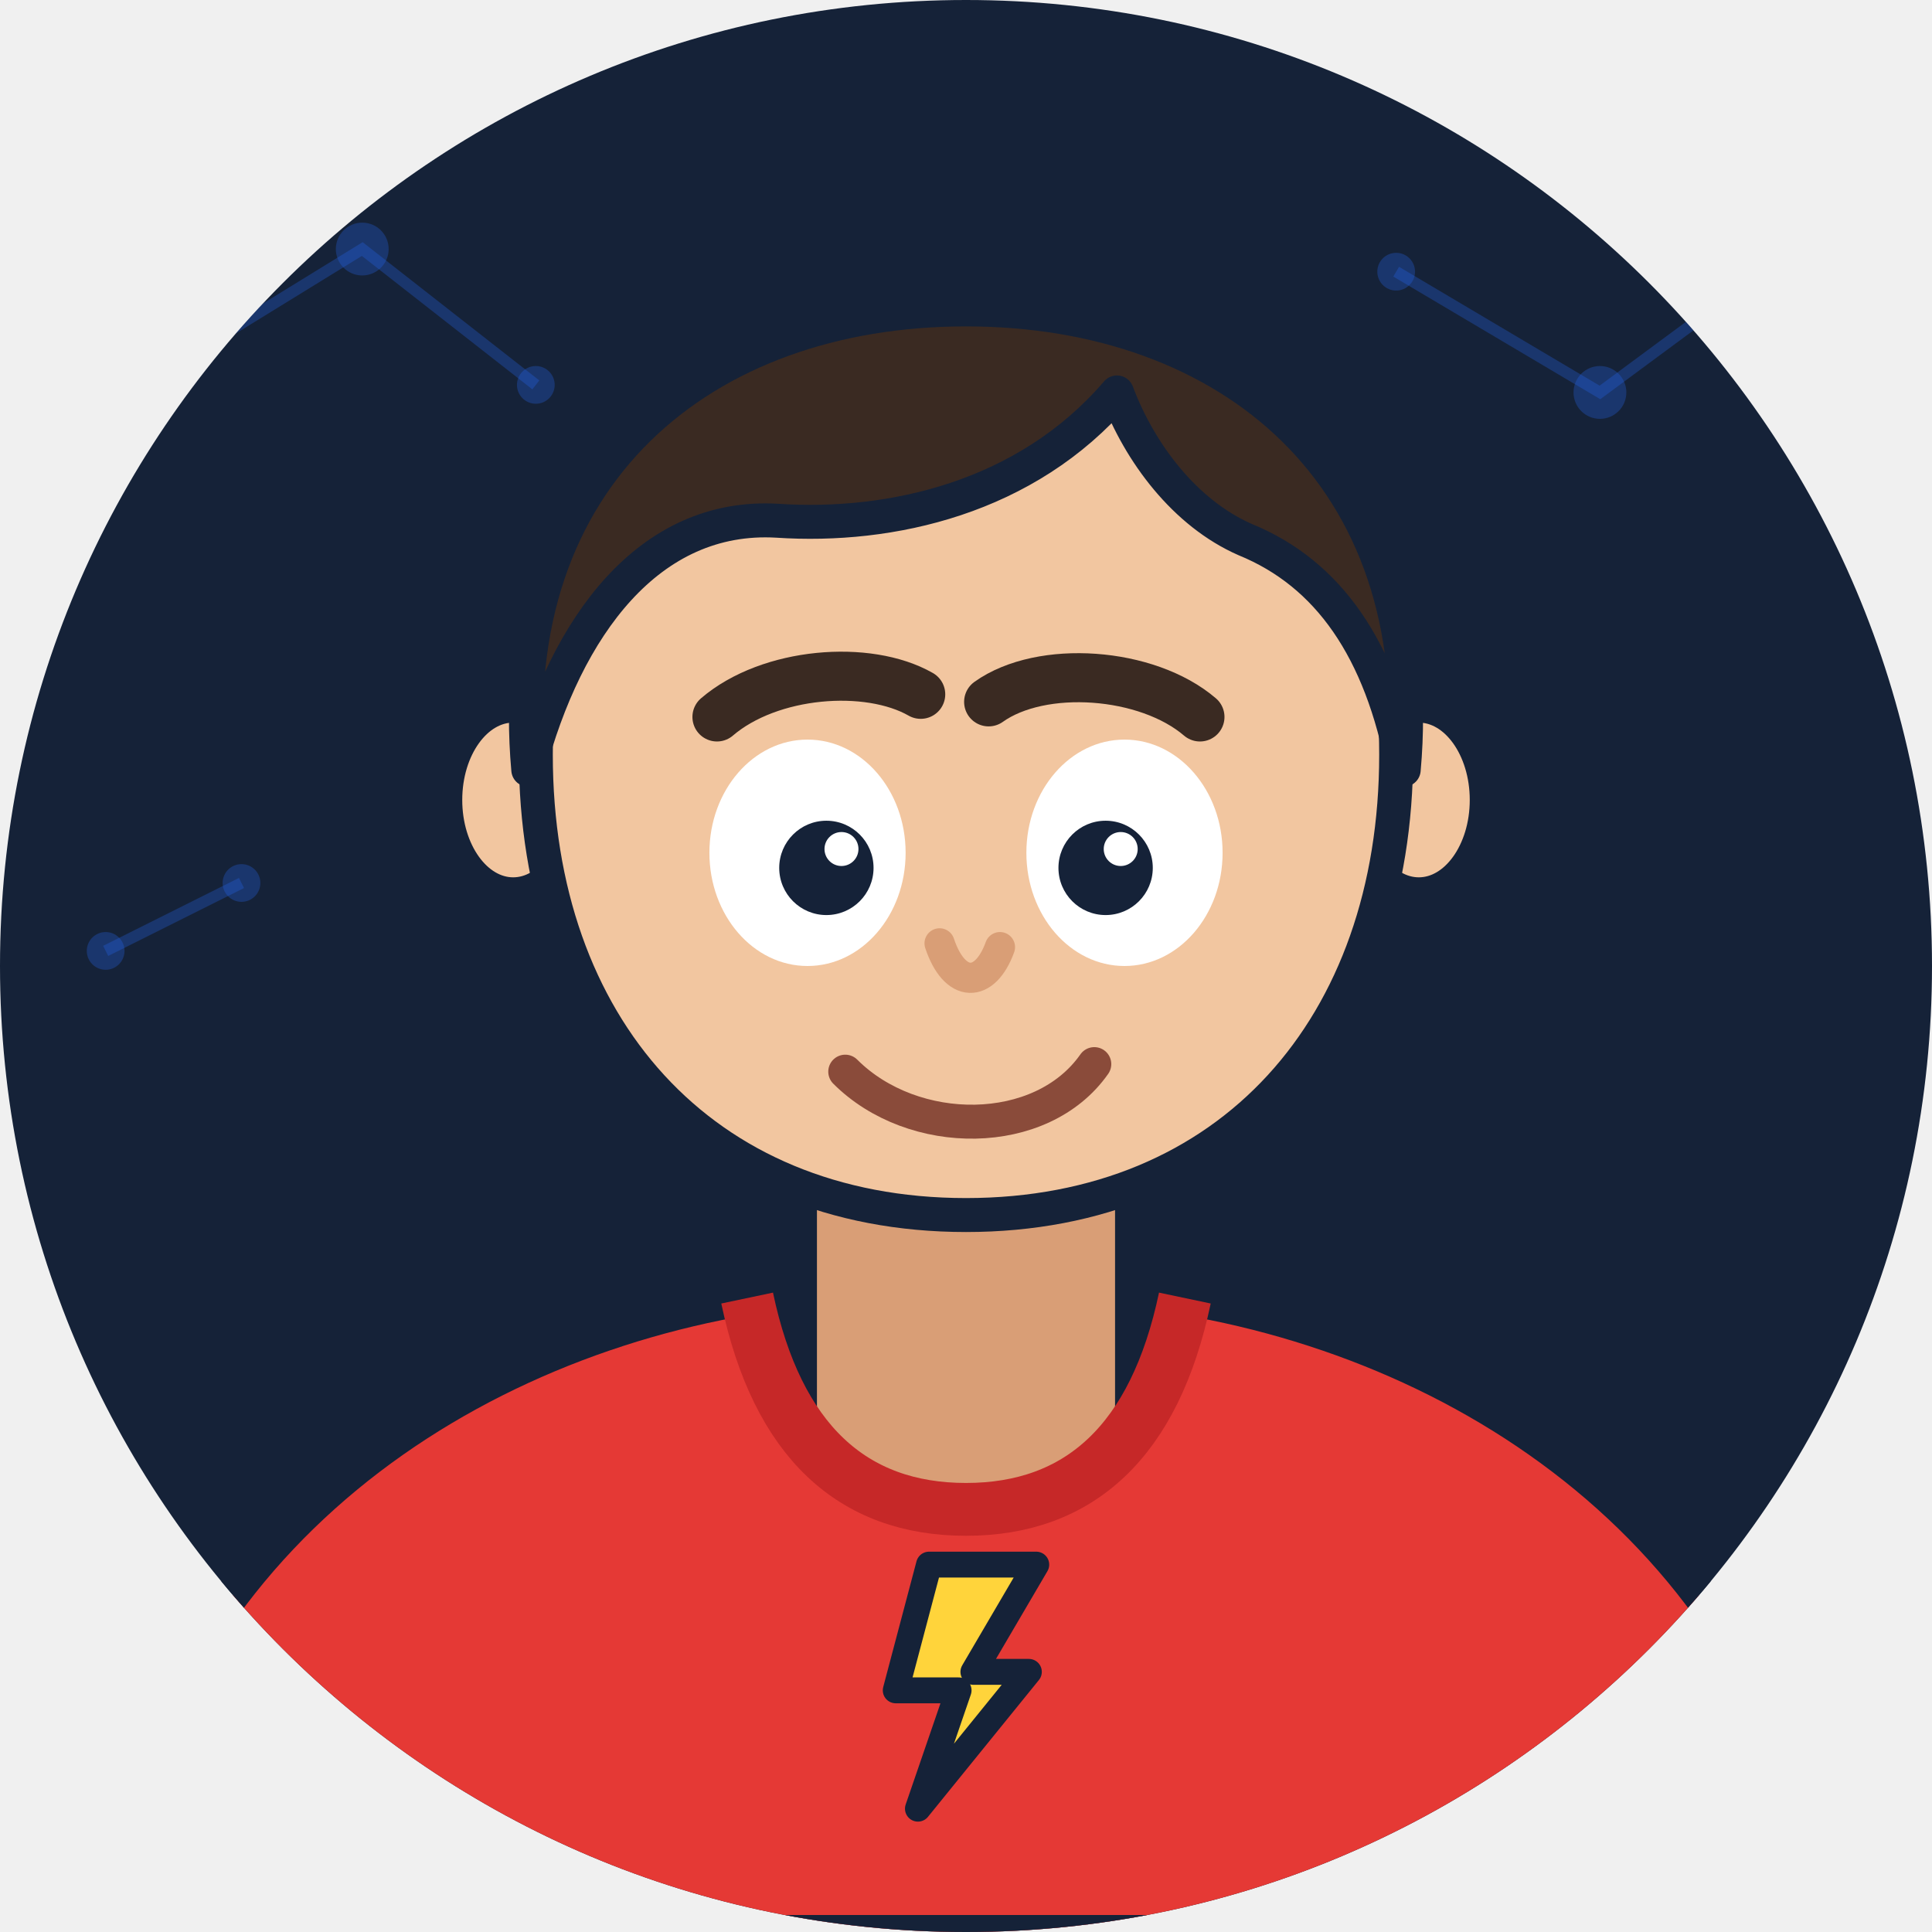
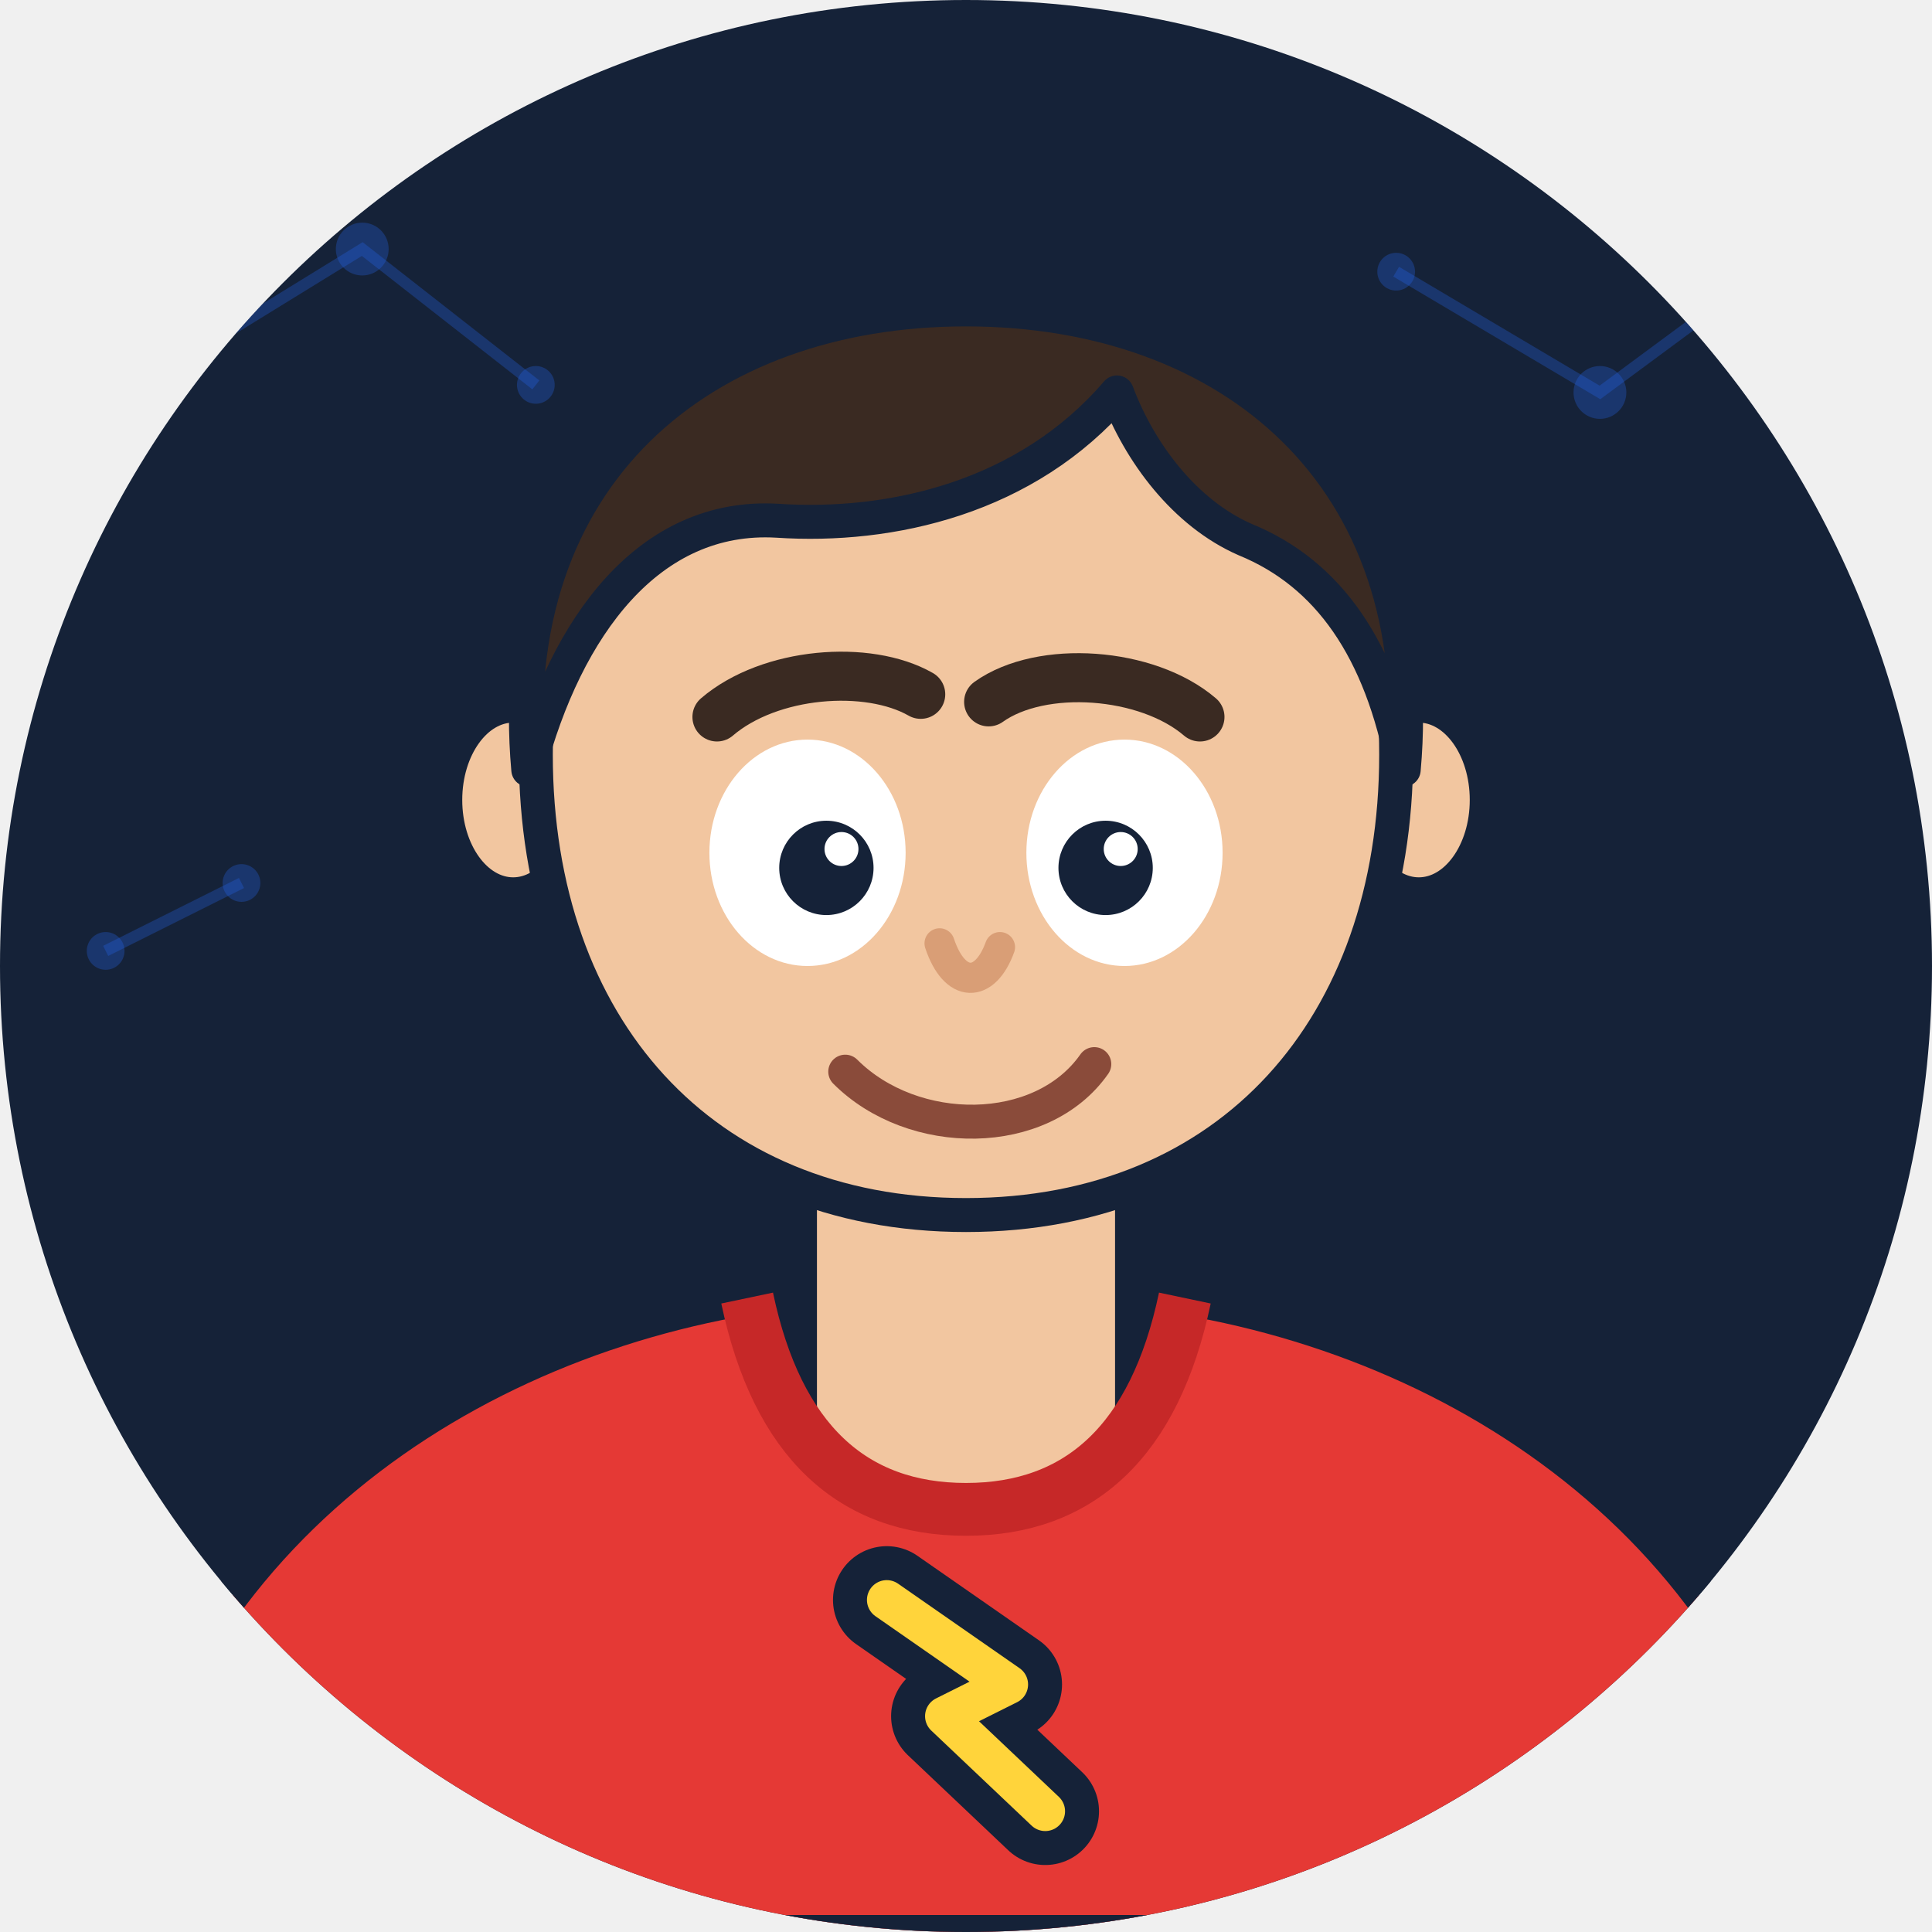
<svg xmlns="http://www.w3.org/2000/svg" viewBox="0 0 512 512" width="512" height="512" role="img" aria-labelledby="t">
  <defs>
    <clipPath id="disc">
      <circle cx="256" cy="256" r="256" />
    </clipPath>
  </defs>
  <g clip-path="url(#disc)">
    <rect width="512" height="512" fill="#152238" />
    <g stroke="#2563EB" stroke-width="3" opacity="0.30" fill="none">
      <path d="M 44 98 L 96 66 L 142 102" />
      <path d="M 370 72 L 424 104 L 470 70" />
      <path d="M 28 252 L 64 234" />
    </g>
    <g fill="#2563EB" opacity="0.30">
      <circle cx="44" cy="98" r="6" />
      <circle cx="96" cy="66" r="7" />
      <circle cx="142" cy="102" r="5" />
      <circle cx="370" cy="72" r="5" />
      <circle cx="424" cy="104" r="7" />
      <circle cx="470" cy="70" r="5" />
      <circle cx="28" cy="252" r="5" />
      <circle cx="64" cy="234" r="5" />
    </g>
-     <path d="M 212 300 V 404 H 300 V 300" fill="#D99E76" stroke="#152238" stroke-width="9" stroke-linejoin="round" />
-     <path d="M 26 512 C 38 414 116 358 198 344 C 206 382 226 400 256 400 C 286 400 306 382 314 344 C 396 358 474 414 486 512 Z" fill="#E53935" stroke="#152238" stroke-width="9" stroke-linejoin="round" />
-     <path d="M 198 344 C 206 382 226 400 256 400 C 286 400 306 382 314 344" fill="none" stroke="#C62828" stroke-width="14" stroke-linecap="butt" />
-     <ellipse cx="136" cy="212" rx="18" ry="25" fill="#F2C6A0" stroke="#152238" stroke-width="9" />
-     <ellipse cx="376" cy="212" rx="18" ry="25" fill="#F2C6A0" stroke="#152238" stroke-width="9" />
-     <path d="M 256 76 C 332 76 370 132 370 200 C 370 272 326 322 256 322 C 186 322 142 272 142 200 C 142 132 180 76 256 76 Z" fill="#F2C6A0" stroke="#152238" stroke-width="9" stroke-linejoin="round" />
-     <path d="M 140 204 C 133 126 186 82 256 82 C 326 82 379 126 372 204 C 366 172 352 152 330 143 C 314 136 302 120 296 104 C 272 132 236 140 206 138 C 172 136 150 166 140 204 Z" fill="#3A2A22" stroke="#152238" stroke-width="9" stroke-linejoin="round" />
-     <path d="M 190 190 C 204 178 230 176 244 184" fill="none" stroke="#3A2A22" stroke-width="13" stroke-linecap="round" />
-     <path d="M 262 186 C 276 176 304 178 318 190" fill="none" stroke="#3A2A22" stroke-width="13" stroke-linecap="round" />
-     <ellipse cx="214" cy="226" rx="26" ry="30" fill="#FFFFFF" />
-     <ellipse cx="298" cy="226" rx="26" ry="30" fill="#FFFFFF" />
-     <circle cx="219" cy="230" r="12.5" fill="#152238" />
-     <circle cx="293" cy="230" r="12.5" fill="#152238" />
-     <circle cx="223" cy="225" r="4.5" fill="#FFFFFF" />
-     <circle cx="297" cy="225" r="4.5" fill="#FFFFFF" />
-     <path d="M 249 250 C 253 262 261 262 265 251" fill="none" stroke="#D99E76" stroke-width="8" stroke-linecap="round" />
-     <path d="M 224 284 C 242 302 276 302 290 282" fill="none" stroke="#8A4B3A" stroke-width="9" stroke-linecap="round" />
-     <g transform="translate(256 446) scale(0.98)">
-       <path d="M -10 -32 L 19 -32 L 2 -3 L 17 -3 L -13 34 L -2 2 L -19 2 Z" fill="#FFD43B" stroke="#152238" stroke-width="7" stroke-linejoin="round" />
+     <g id="neck" fill="#F2C6A0" stroke="#152238" stroke-width="9" stroke-linejoin="round">
+       <path d="M 212 300 V 404 H 300 V 300 Z" />
+     </g>
+     <g id="shirt" fill="#E53935" stroke="#152238" stroke-width="9" stroke-linejoin="round">
+       <path d="M 26 512 C 38 414 116 358 198 344 C 206 382 226 400 256 400 C 286 400 306 382 314 344 C 396 358 474 414 486 512 Z" />
+     </g>
+     <g id="collar" fill="none" stroke="#C62828" stroke-width="14" stroke-linecap="butt">
+       <path d="M 198 344 C 206 382 226 400 256 400 C 286 400 306 382 314 344" />
+     </g>
+     <g id="ear-l" fill="#F2C6A0" stroke="#152238" stroke-width="9">
+       <ellipse cx="136" cy="212" rx="18" ry="25" />
+     </g>
+     <g id="ear-r" fill="#F2C6A0" stroke="#152238" stroke-width="9">
+       <ellipse cx="376" cy="212" rx="18" ry="25" />
+     </g>
+     <g id="head" fill="#F2C6A0" stroke="#152238" stroke-width="9" stroke-linejoin="round">
+       <path d="M 256 76 C 332 76 370 132 370 200 C 370 272 326 322 256 322 C 186 322 142 272 142 200 C 142 132 180 76 256 76 Z" />
+     </g>
+     <g id="hair" fill="#3A2A22" stroke="#152238" stroke-width="9" stroke-linejoin="round">
+       <path d="M 140 204 C 133 126 186 82 256 82 C 326 82 379 126 372 204 C 366 172 352 152 330 143 C 314 136 302 120 296 104 C 272 132 236 140 206 138 C 172 136 150 166 140 204 Z" />
+     </g>
+     <g id="brow-l" fill="none" stroke="#3A2A22" stroke-width="13" stroke-linecap="round">
+       <path d="M 190 190 C 204 178 230 176 244 184" />
+     </g>
+     <g id="brow-r" fill="none" stroke="#3A2A22" stroke-width="13" stroke-linecap="round">
+       <path d="M 262 186 C 276 176 304 178 318 190" />
+     </g>
+     <g id="eye-l" fill="#FFFFFF">
+       <ellipse cx="214" cy="226" rx="26" ry="30" />
+     </g>
+     <g id="eye-r" fill="#FFFFFF">
+       <ellipse cx="298" cy="226" rx="26" ry="30" />
+     </g>
+     <g id="pupil-l" fill="#152238">
+       <circle cx="219" cy="230" r="12.5" />
+     </g>
+     <g id="pupil-r" fill="#152238">
+       <circle cx="293" cy="230" r="12.5" />
+     </g>
+     <g id="glint-l" fill="#FFFFFF">
+       <circle cx="223" cy="225" r="4.5" />
+     </g>
+     <g id="glint-r" fill="#FFFFFF">
+       <circle cx="297" cy="225" r="4.5" />
+     </g>
+     <g id="nose" fill="none" stroke="#D99E76" stroke-width="8" stroke-linecap="round">
+       <path d="M 249 250 C 253 262 261 262 265 251" />
+     </g>
+     <g id="mouth" fill="none" stroke="#8A4B3A" stroke-width="9" stroke-linecap="round">
+       <path d="M 224 284 C 242 302 276 302 290 282" />
+     </g>
+     <g id="spark" transform="translate(211.2 407.2) scale(0.7)">
+       <path d="M 34 24 L 80 56 L 56 68 L 94 104" fill="none" stroke="#152238" stroke-width="40.71" stroke-linecap="round" stroke-linejoin="round" />
+       <path d="M 34 24 L 80 56 L 56 68 L 94 104" fill="none" stroke="#FFD43B" stroke-width="15" stroke-linecap="round" stroke-linejoin="round" />
    </g>
  </g>
</svg>
